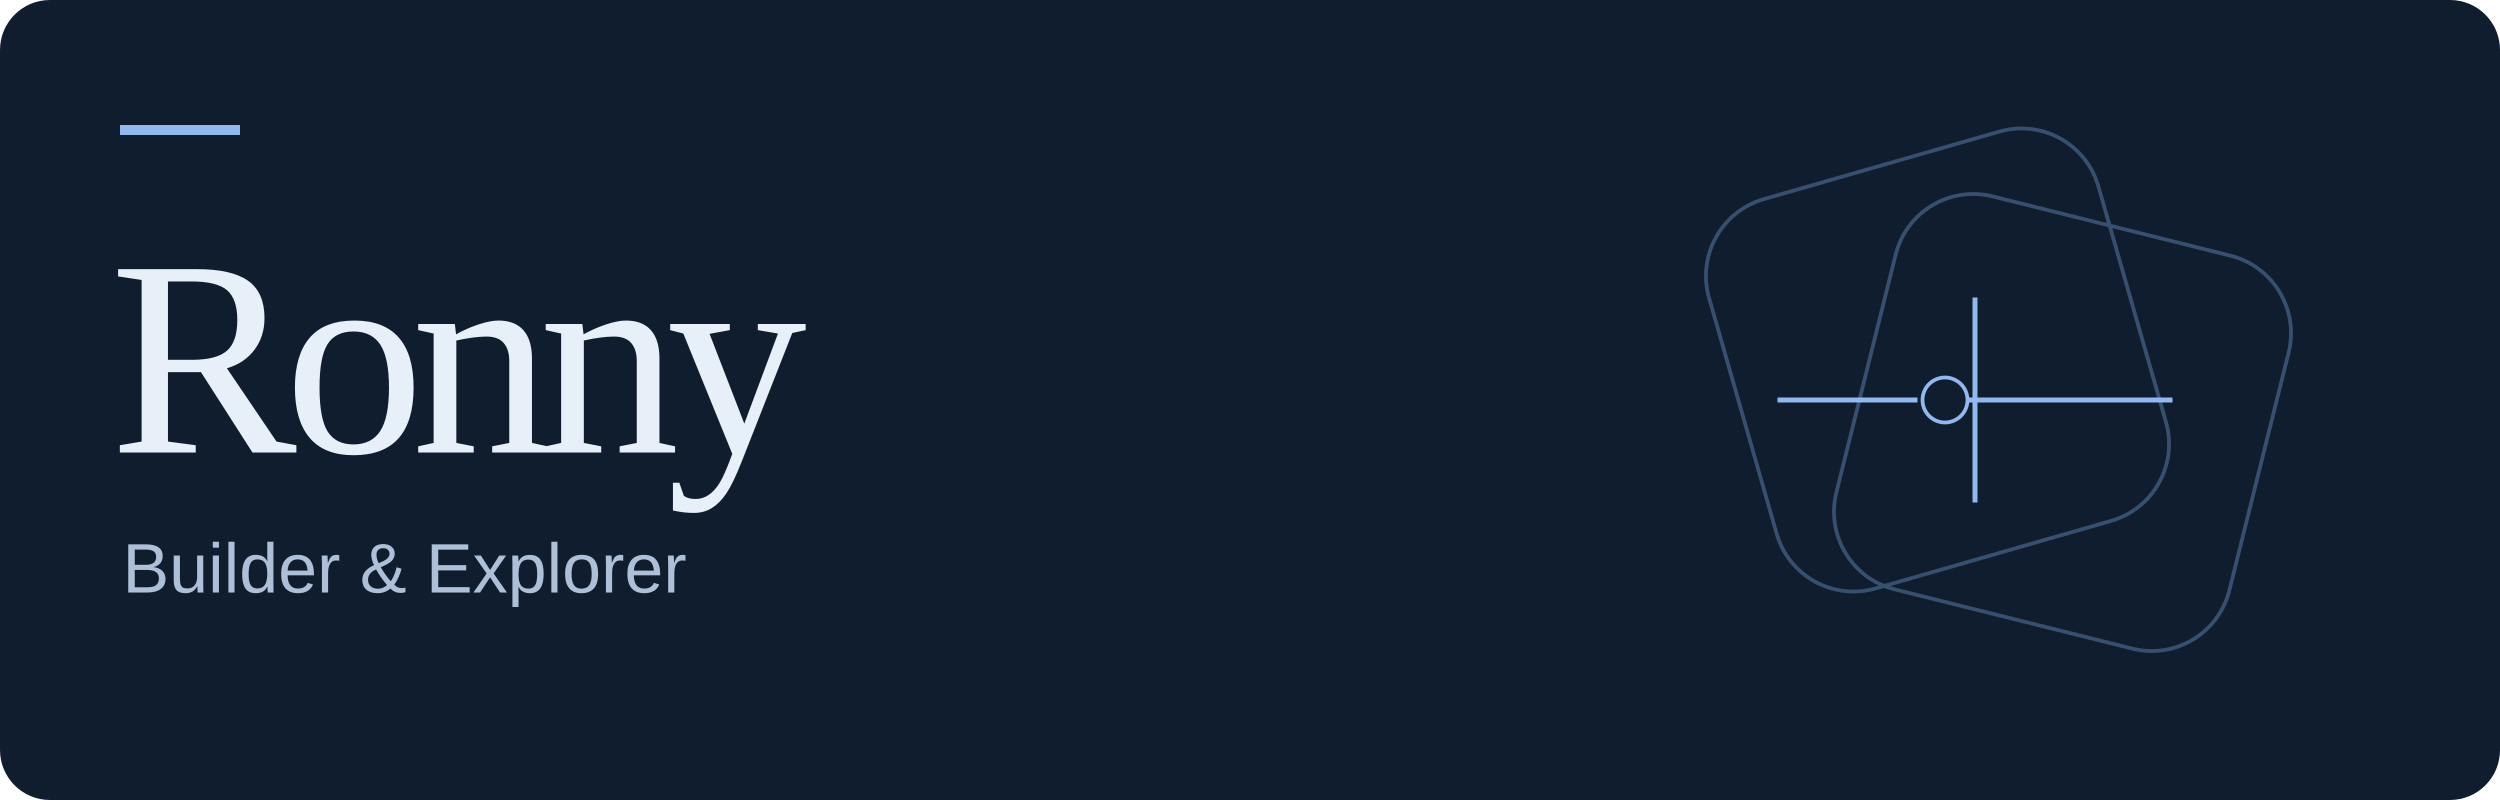
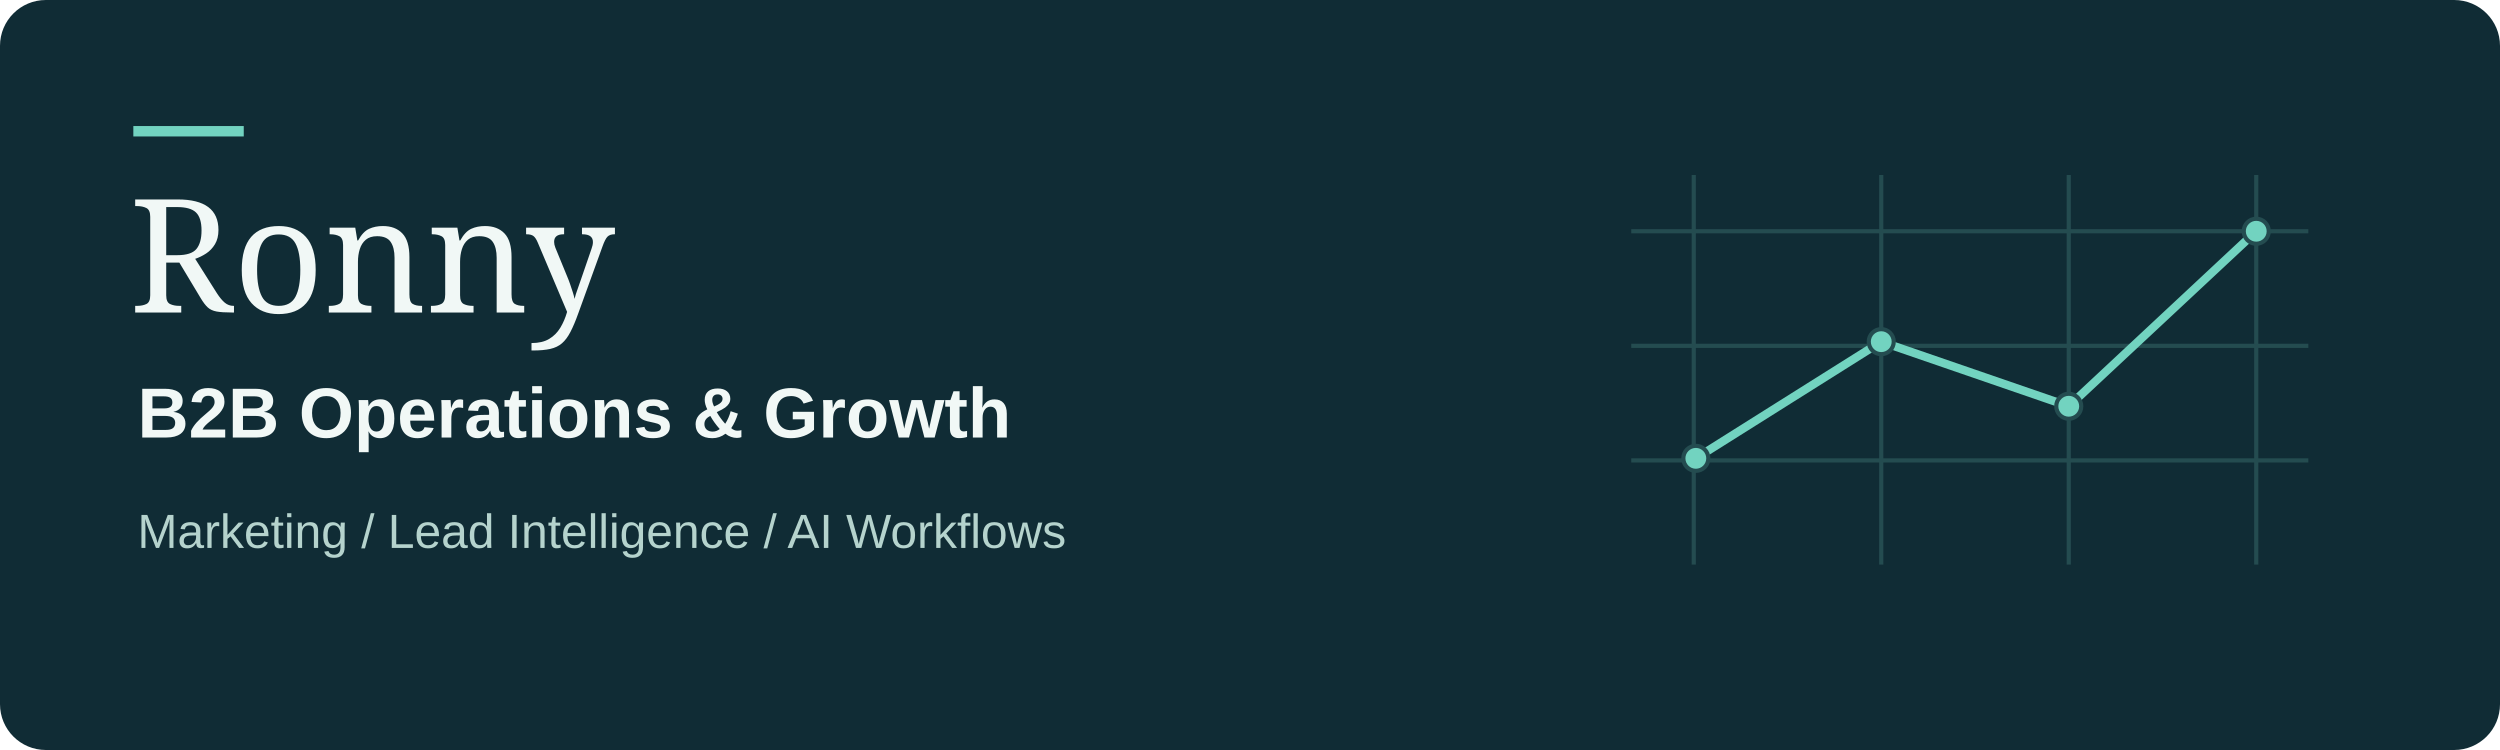
- <svg xmlns="http://www.w3.org/2000/svg" width="1000" height="320" viewBox="0 0 1000 320" role="img" aria-labelledby="title desc">
-   <rect width="1000" height="320" rx="20" fill="#101D2F" />
-   <path d="M48 52h48" stroke="#92B9EF" stroke-width="4" />
-   <text x="44" y="181" fill="#E7EFF9" font-family="Georgia, 'Times New Roman', serif" font-size="112" letter-spacing="-5">Ronny</text>
-   <text x="49" y="237" fill="#ADC0D8" font-family="Arial, Helvetica, sans-serif" font-size="28">Builder &amp; Explorer</text>
-   <g fill="none" stroke="#38506F" stroke-width="1.5">
-     <rect x="694" y="63" width="162" height="162" rx="32" transform="rotate(-16 775 144)" />
-     <rect x="744" y="88" width="162" height="162" rx="32" transform="rotate(14 825 169)" />
-     <path d="M711 160h56m20 0h82M790 119v82" stroke="#92B9EF" stroke-width="2" />
-     <circle cx="778" cy="160" r="9" fill="#101D2F" stroke="#92B9EF" />
+ <svg xmlns="http://www.w3.org/2000/svg" width="1200" height="360" viewBox="0 0 1200 360" role="img" aria-labelledby="title desc">
+   <rect width="1200" height="360" rx="22" fill="#102c35" />
+   <path d="M64 63h53" stroke="#72d3c0" stroke-width="5" />
+   <text x="62" y="150" fill="#f1f8f6" font-family="Georgia,serif" font-size="76">Ronny</text>
+   <text x="66" y="210" fill="#f1f8f6" font-family="Arial,sans-serif" font-size="34" font-weight="700">B2B Operations &amp; Growth</text>
+   <text x="66" y="263" fill="#b5d3cd" font-family="Arial,sans-serif" font-size="23">Marketing  /  Lead Intelligence  /  AI Workflows</text>
+   <g fill="none" stroke="#244c50" stroke-width="2">
+     <path d="M813 84v187M903 84v187M993 84v187M1083 84v187M783 111h325M783 166h325M783 221h325" />
+     <path d="M814 220l89-56 90 31 90-84" stroke="#72d3c0" stroke-width="4" />
+     <circle cx="814" cy="220" r="6" fill="#72d3c0" />
+     <circle cx="903" cy="164" r="6" fill="#72d3c0" />
+     <circle cx="993" cy="195" r="6" fill="#72d3c0" />
+     <circle cx="1083" cy="111" r="6" fill="#72d3c0" />
  </g>
</svg>
